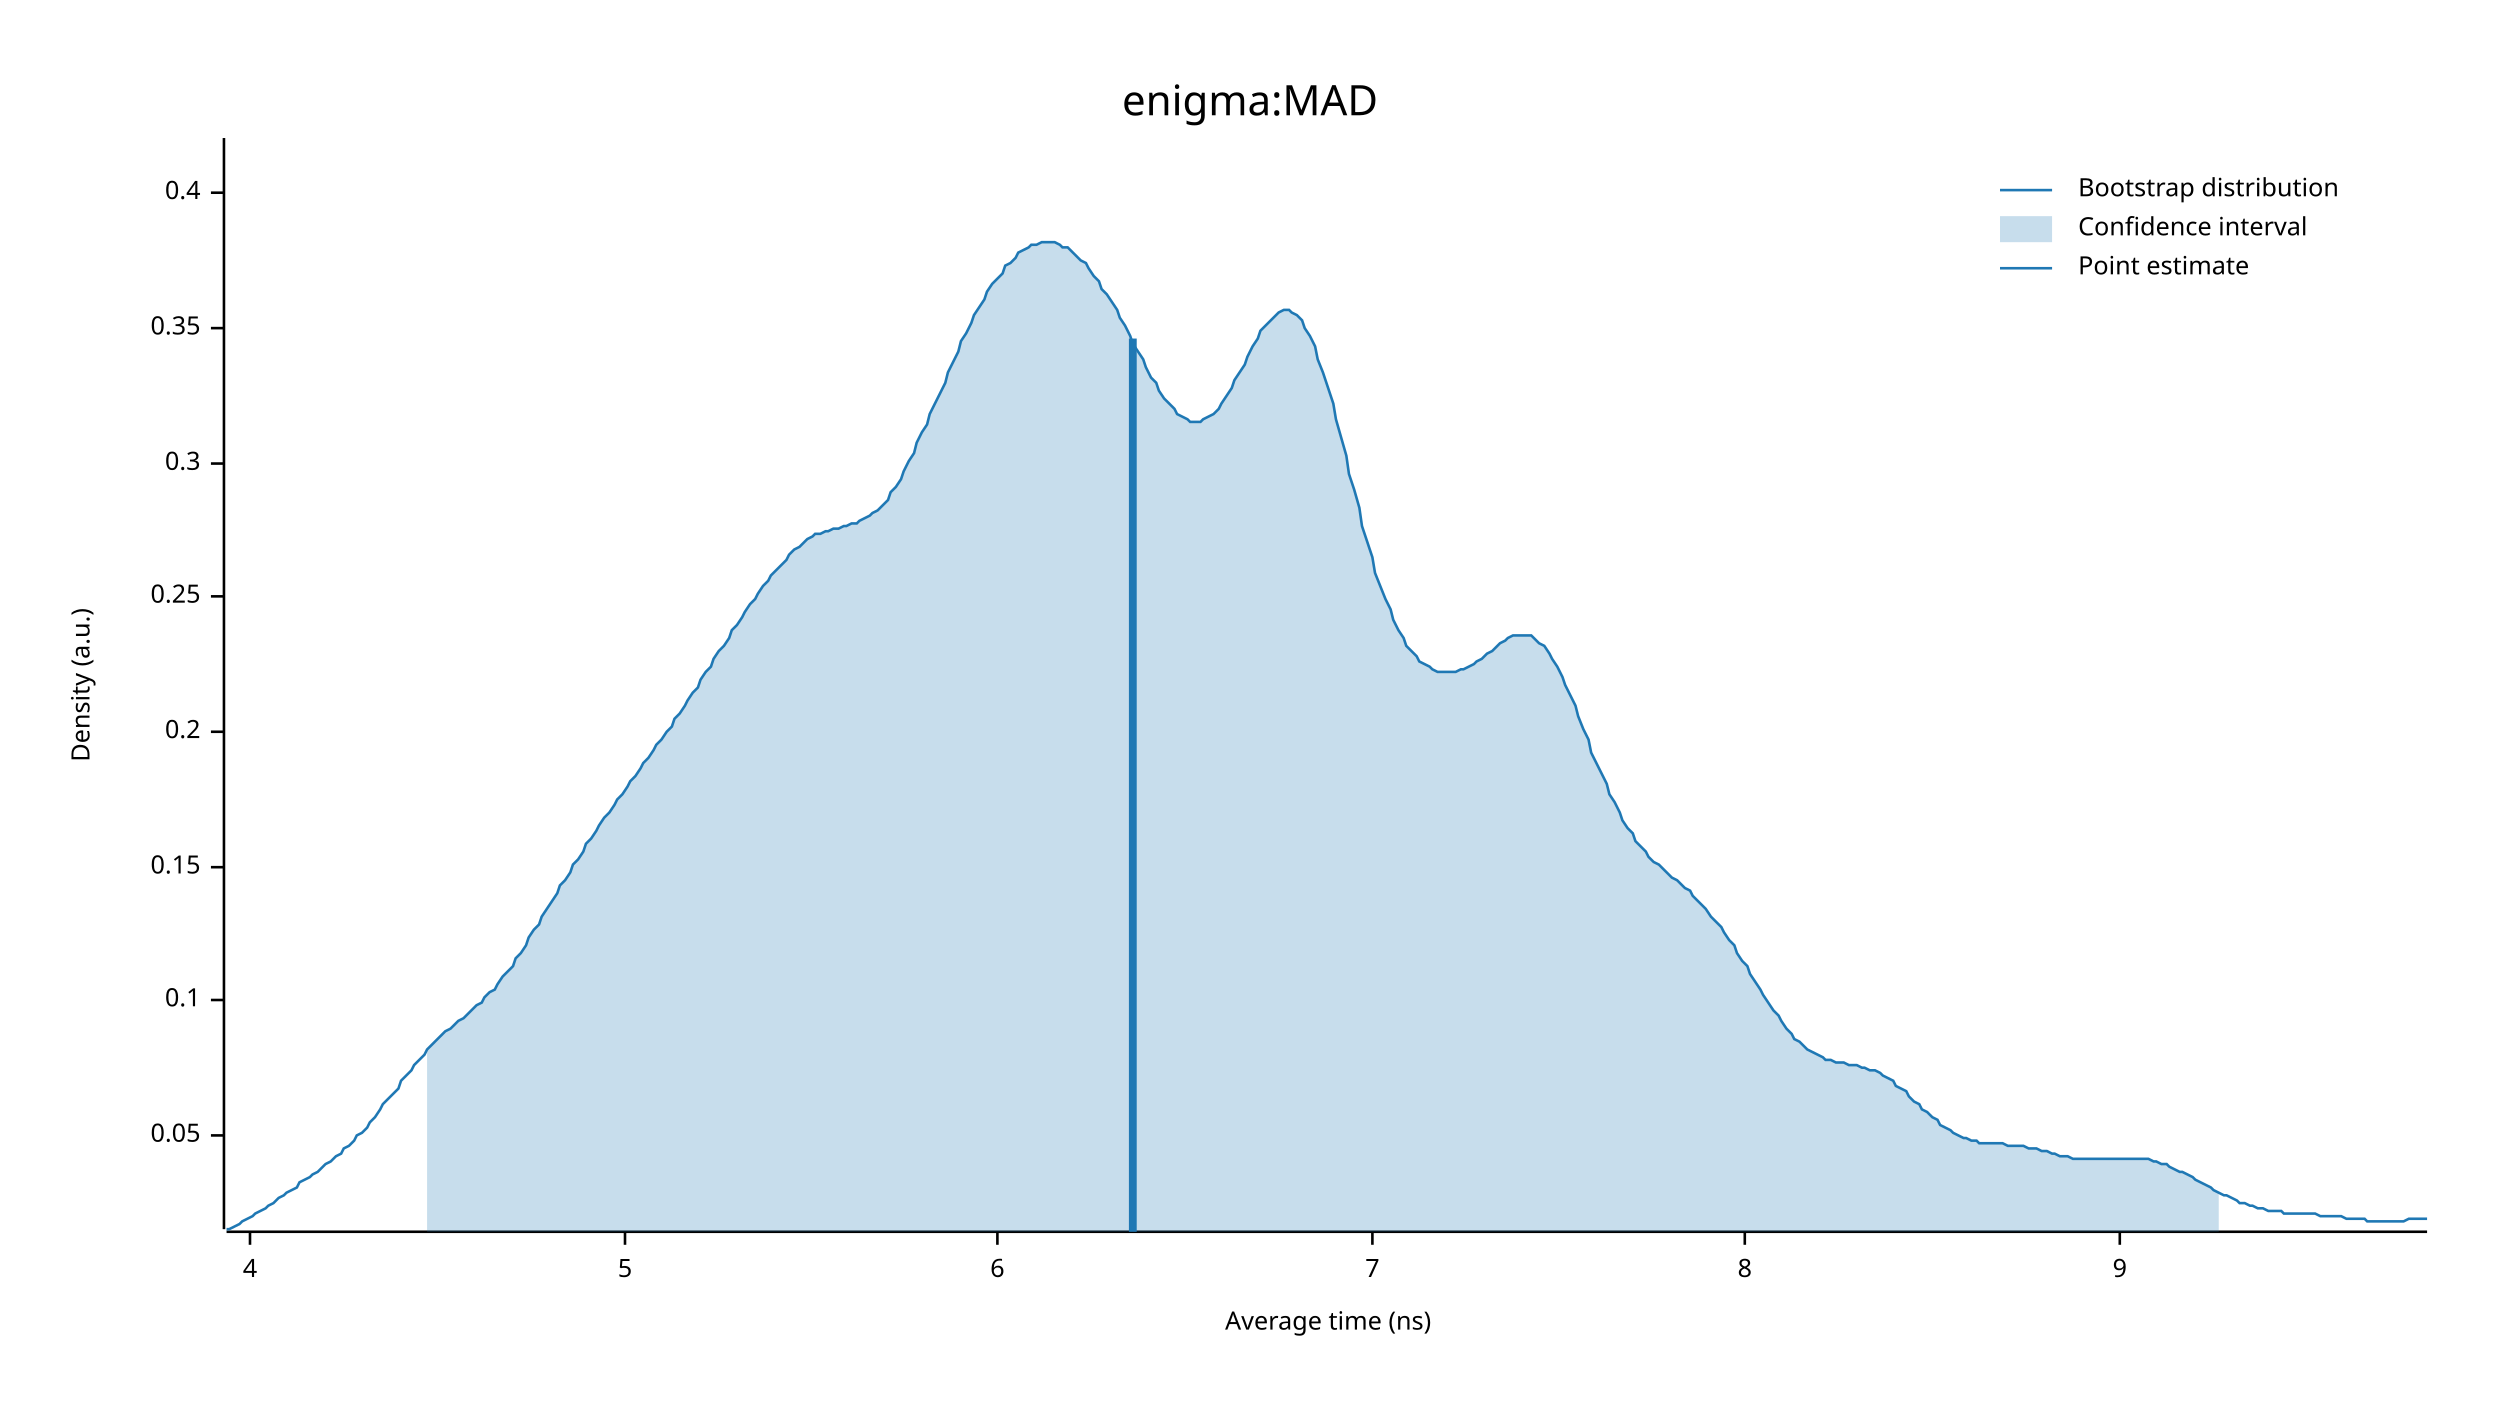
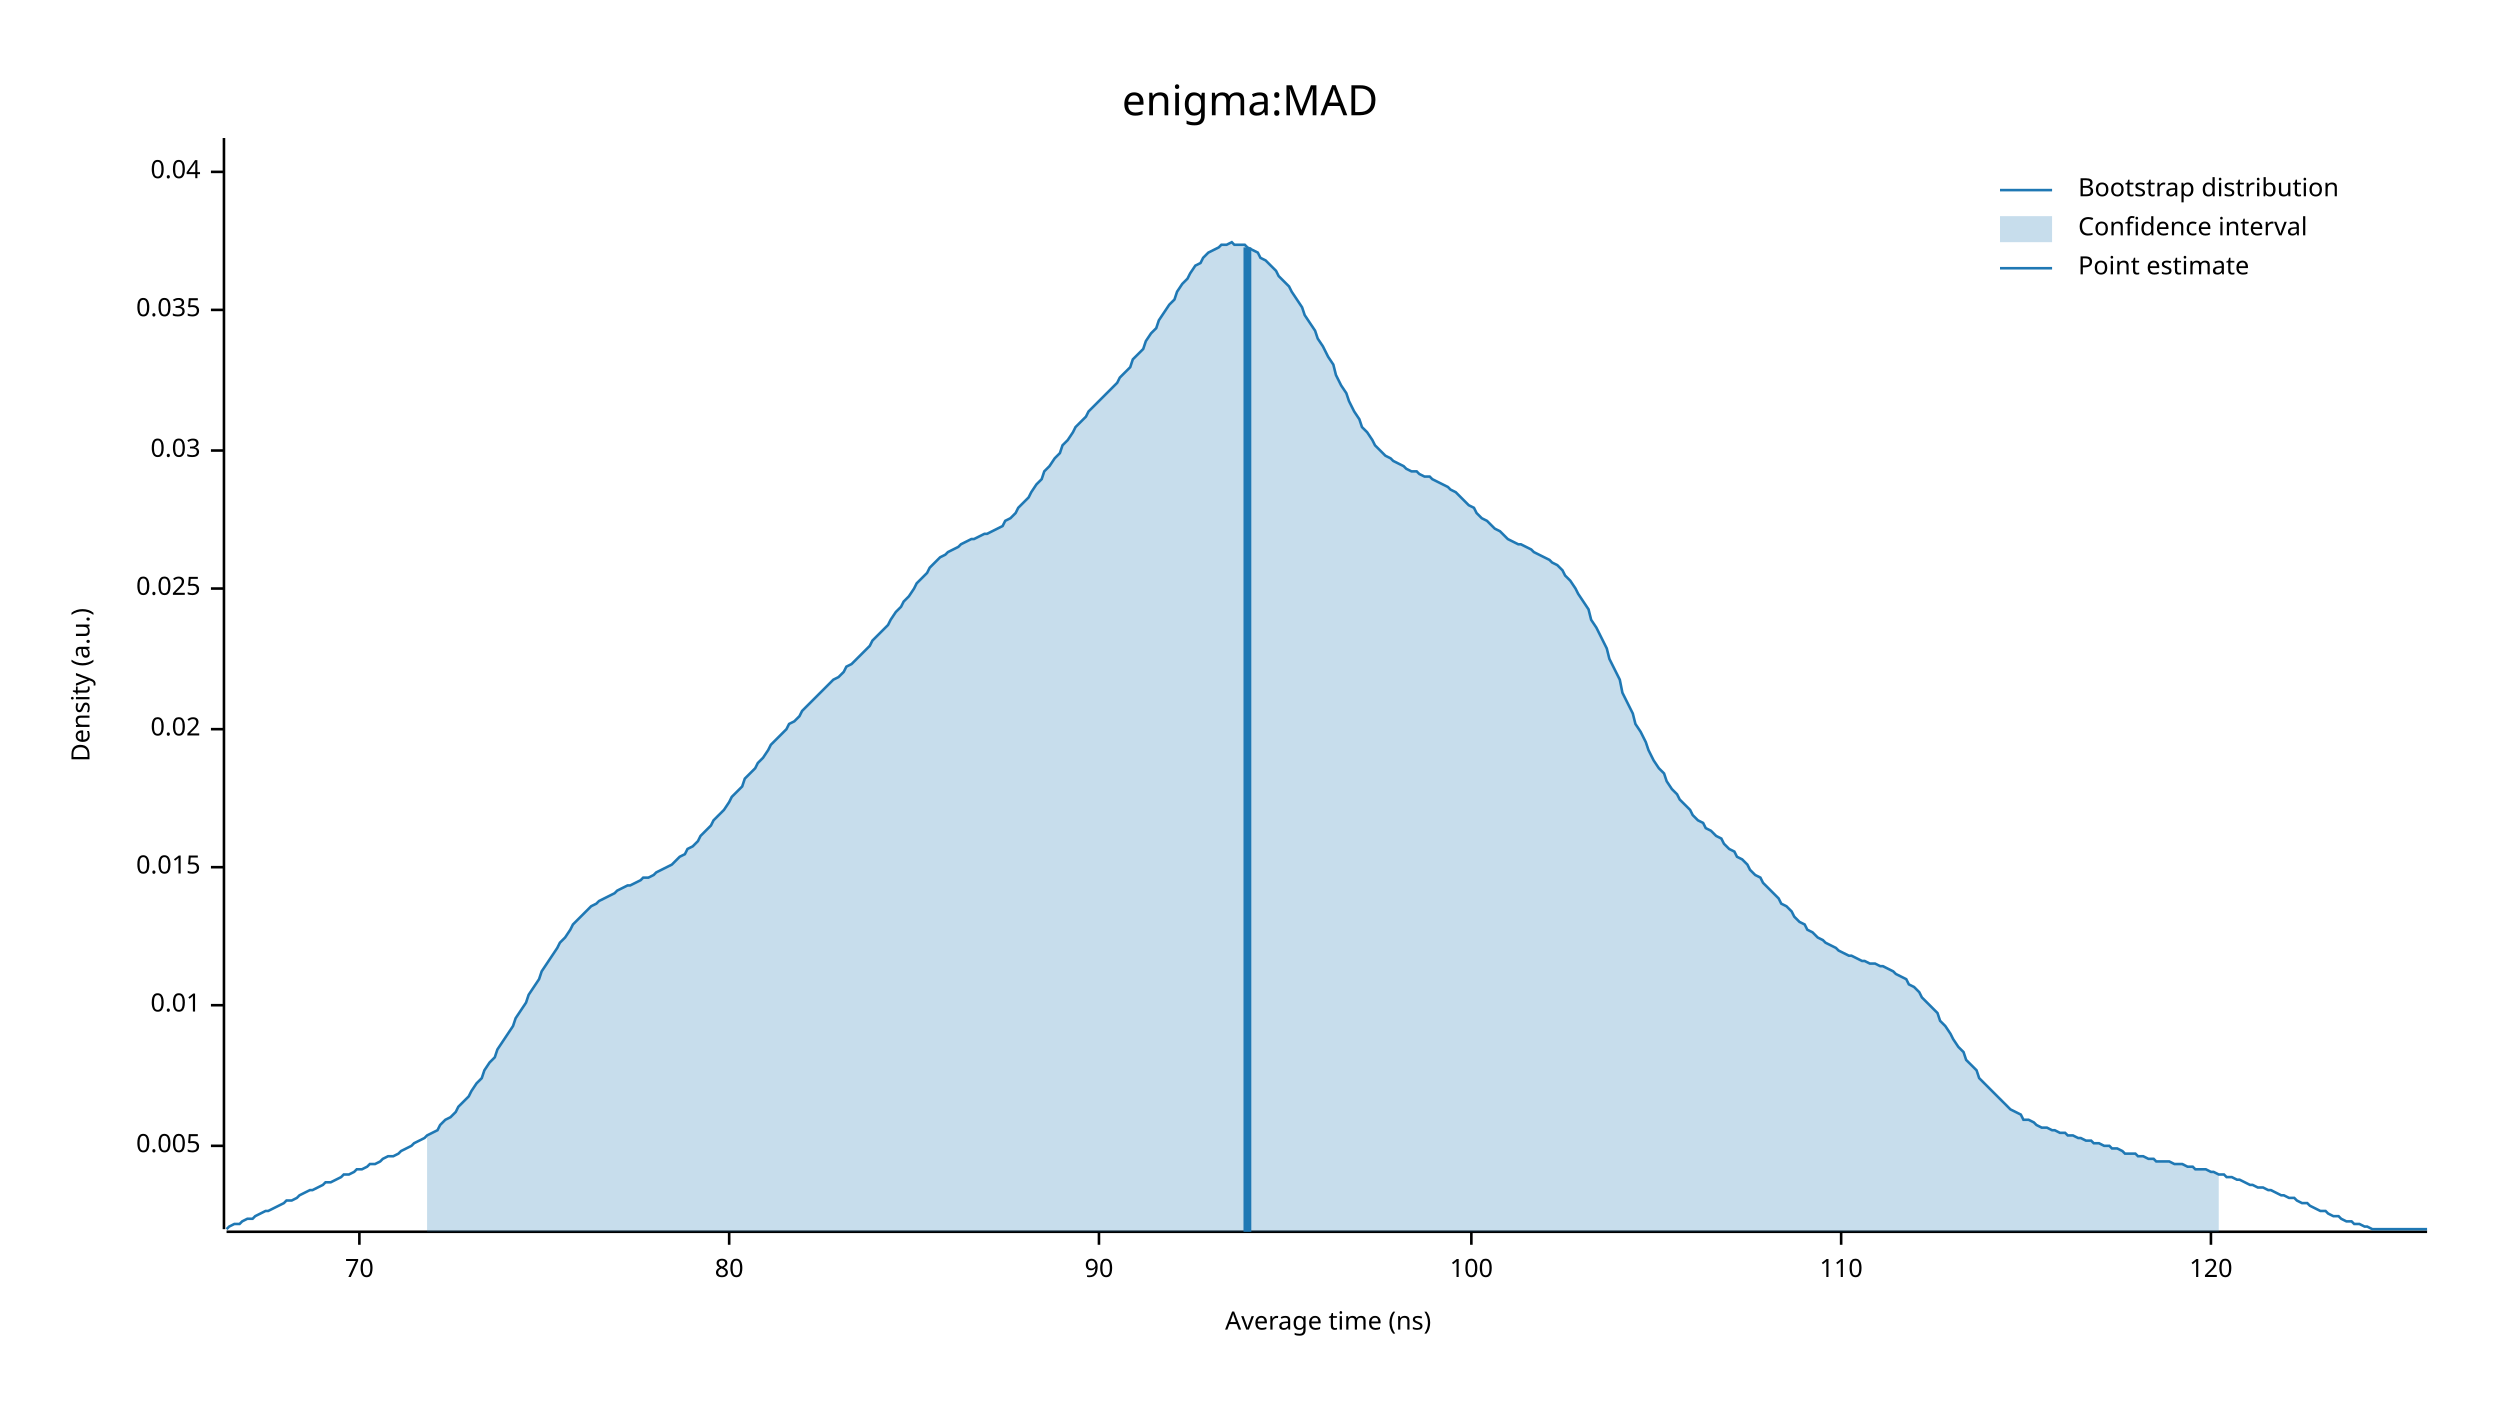
<svg xmlns="http://www.w3.org/2000/svg" width="960" height="540" viewBox="0 0 960 540">
  <text x="480" y="32" dy="0.76em" text-anchor="middle" font-family="sans-serif" font-size="16.129" opacity="1" fill="#000000">
enigma:MAD
</text>
  <text x="27" y="263" dy="0.76em" text-anchor="middle" font-family="sans-serif" font-size="9.677" opacity="1" fill="#000000" transform="rotate(270, 27, 263)">
Density (a.u.)
</text>
  <text x="510" y="513" dy="-0.5ex" text-anchor="middle" font-family="sans-serif" font-size="9.677" opacity="1" fill="#000000">
Average time (ns)
</text>
  <polyline fill="none" opacity="1" stroke="#000000" stroke-width="1" points="86,53 86,472 " />
-   <text x="77" y="436" dy="0.5ex" text-anchor="end" font-family="sans-serif" font-size="9.677" opacity="1" fill="#000000">
- 0.05
+   <text x="77" y="440" dy="0.5ex" text-anchor="end" font-family="sans-serif" font-size="9.677" opacity="1" fill="#000000">
+ 0.005
</text>
-   <polyline fill="none" opacity="1" stroke="#000000" stroke-width="1" points="81,436 86,436 " />
-   <text x="77" y="384" dy="0.5ex" text-anchor="end" font-family="sans-serif" font-size="9.677" opacity="1" fill="#000000">
- 0.1
+   <polyline fill="none" opacity="1" stroke="#000000" stroke-width="1" points="81,440 86,440 " />
+   <text x="77" y="386" dy="0.5ex" text-anchor="end" font-family="sans-serif" font-size="9.677" opacity="1" fill="#000000">
+ 0.01
</text>
-   <polyline fill="none" opacity="1" stroke="#000000" stroke-width="1" points="81,384 86,384 " />
+   <polyline fill="none" opacity="1" stroke="#000000" stroke-width="1" points="81,386 86,386 " />
  <text x="77" y="333" dy="0.5ex" text-anchor="end" font-family="sans-serif" font-size="9.677" opacity="1" fill="#000000">
- 0.15
+ 0.015
</text>
  <polyline fill="none" opacity="1" stroke="#000000" stroke-width="1" points="81,333 86,333 " />
-   <text x="77" y="281" dy="0.5ex" text-anchor="end" font-family="sans-serif" font-size="9.677" opacity="1" fill="#000000">
- 0.2
+   <text x="77" y="280" dy="0.5ex" text-anchor="end" font-family="sans-serif" font-size="9.677" opacity="1" fill="#000000">
+ 0.02
</text>
-   <polyline fill="none" opacity="1" stroke="#000000" stroke-width="1" points="81,281 86,281 " />
-   <text x="77" y="229" dy="0.5ex" text-anchor="end" font-family="sans-serif" font-size="9.677" opacity="1" fill="#000000">
- 0.25
+   <polyline fill="none" opacity="1" stroke="#000000" stroke-width="1" points="81,280 86,280 " />
+   <text x="77" y="226" dy="0.5ex" text-anchor="end" font-family="sans-serif" font-size="9.677" opacity="1" fill="#000000">
+ 0.025
</text>
-   <polyline fill="none" opacity="1" stroke="#000000" stroke-width="1" points="81,229 86,229 " />
-   <text x="77" y="178" dy="0.5ex" text-anchor="end" font-family="sans-serif" font-size="9.677" opacity="1" fill="#000000">
- 0.3
+   <polyline fill="none" opacity="1" stroke="#000000" stroke-width="1" points="81,226 86,226 " />
+   <text x="77" y="173" dy="0.5ex" text-anchor="end" font-family="sans-serif" font-size="9.677" opacity="1" fill="#000000">
+ 0.03
</text>
-   <polyline fill="none" opacity="1" stroke="#000000" stroke-width="1" points="81,178 86,178 " />
-   <text x="77" y="126" dy="0.5ex" text-anchor="end" font-family="sans-serif" font-size="9.677" opacity="1" fill="#000000">
- 0.35
+   <polyline fill="none" opacity="1" stroke="#000000" stroke-width="1" points="81,173 86,173 " />
+   <text x="77" y="119" dy="0.5ex" text-anchor="end" font-family="sans-serif" font-size="9.677" opacity="1" fill="#000000">
+ 0.035
</text>
-   <polyline fill="none" opacity="1" stroke="#000000" stroke-width="1" points="81,126 86,126 " />
-   <text x="77" y="74" dy="0.5ex" text-anchor="end" font-family="sans-serif" font-size="9.677" opacity="1" fill="#000000">
- 0.4
+   <polyline fill="none" opacity="1" stroke="#000000" stroke-width="1" points="81,119 86,119 " />
+   <text x="77" y="66" dy="0.5ex" text-anchor="end" font-family="sans-serif" font-size="9.677" opacity="1" fill="#000000">
+ 0.04
</text>
-   <polyline fill="none" opacity="1" stroke="#000000" stroke-width="1" points="81,74 86,74 " />
+   <polyline fill="none" opacity="1" stroke="#000000" stroke-width="1" points="81,66 86,66 " />
  <polyline fill="none" opacity="1" stroke="#000000" stroke-width="1" points="87,473 932,473 " />
-   <text x="96" y="483" dy="0.76em" text-anchor="middle" font-family="sans-serif" font-size="9.677" opacity="1" fill="#000000">
- 4
+   <text x="138" y="483" dy="0.76em" text-anchor="middle" font-family="sans-serif" font-size="9.677" opacity="1" fill="#000000">
+ 70
</text>
-   <polyline fill="none" opacity="1" stroke="#000000" stroke-width="1" points="96,473 96,478 " />
-   <text x="240" y="483" dy="0.76em" text-anchor="middle" font-family="sans-serif" font-size="9.677" opacity="1" fill="#000000">
- 5
+   <polyline fill="none" opacity="1" stroke="#000000" stroke-width="1" points="138,473 138,478 " />
+   <text x="280" y="483" dy="0.76em" text-anchor="middle" font-family="sans-serif" font-size="9.677" opacity="1" fill="#000000">
+ 80
</text>
-   <polyline fill="none" opacity="1" stroke="#000000" stroke-width="1" points="240,473 240,478 " />
-   <text x="383" y="483" dy="0.76em" text-anchor="middle" font-family="sans-serif" font-size="9.677" opacity="1" fill="#000000">
- 6
+   <polyline fill="none" opacity="1" stroke="#000000" stroke-width="1" points="280,473 280,478 " />
+   <text x="422" y="483" dy="0.76em" text-anchor="middle" font-family="sans-serif" font-size="9.677" opacity="1" fill="#000000">
+ 90
</text>
-   <polyline fill="none" opacity="1" stroke="#000000" stroke-width="1" points="383,473 383,478 " />
-   <text x="527" y="483" dy="0.76em" text-anchor="middle" font-family="sans-serif" font-size="9.677" opacity="1" fill="#000000">
- 7
+   <polyline fill="none" opacity="1" stroke="#000000" stroke-width="1" points="422,473 422,478 " />
+   <text x="565" y="483" dy="0.76em" text-anchor="middle" font-family="sans-serif" font-size="9.677" opacity="1" fill="#000000">
+ 100
</text>
-   <polyline fill="none" opacity="1" stroke="#000000" stroke-width="1" points="527,473 527,478 " />
-   <text x="670" y="483" dy="0.76em" text-anchor="middle" font-family="sans-serif" font-size="9.677" opacity="1" fill="#000000">
- 8
+   <polyline fill="none" opacity="1" stroke="#000000" stroke-width="1" points="565,473 565,478 " />
+   <text x="707" y="483" dy="0.76em" text-anchor="middle" font-family="sans-serif" font-size="9.677" opacity="1" fill="#000000">
+ 110
</text>
-   <polyline fill="none" opacity="1" stroke="#000000" stroke-width="1" points="670,473 670,478 " />
-   <text x="814" y="483" dy="0.76em" text-anchor="middle" font-family="sans-serif" font-size="9.677" opacity="1" fill="#000000">
- 9
+   <polyline fill="none" opacity="1" stroke="#000000" stroke-width="1" points="707,473 707,478 " />
+   <text x="849" y="483" dy="0.76em" text-anchor="middle" font-family="sans-serif" font-size="9.677" opacity="1" fill="#000000">
+ 120
</text>
-   <polyline fill="none" opacity="1" stroke="#000000" stroke-width="1" points="814,473 814,478 " />
-   <polyline fill="none" opacity="1" stroke="#1F78B4" stroke-width="1" points="87,472 88,472 90,471 92,470 93,469 95,468 97,467 98,466 100,465 102,464 103,463 105,462 107,460 109,459 110,458 112,457 114,456 115,454 117,453 119,452 120,451 122,450 124,448 125,447 127,446 129,444 131,443 132,441 134,440 136,438 137,436 139,435 141,433 142,431 144,429 146,426 147,424 149,422 151,420 153,418 154,415 156,413 158,411 159,409 161,407 163,405 164,403 166,401 168,399 169,398 171,396 173,395 175,393 176,392 178,391 180,389 181,388 183,386 185,385 186,383 188,381 190,380 191,378 193,375 195,373 197,371 198,368 200,366 202,363 203,360 205,357 207,355 208,352 210,349 212,346 214,343 215,340 217,338 219,335 220,332 222,330 224,327 225,324 227,322 229,319 230,317 232,314 234,312 236,309 237,307 239,305 241,302 242,300 244,298 246,295 247,293 249,291 251,288 252,286 254,284 256,281 258,279 259,276 261,274 263,271 264,269 266,266 268,264 269,261 271,258 273,256 274,253 276,250 278,248 280,245 281,242 283,240 285,237 286,235 288,232 290,230 291,228 293,225 295,223 296,221 298,219 300,217 302,215 303,213 305,211 307,210 308,209 310,207 312,206 313,205 315,205 317,204 318,204 320,203 322,203 324,202 325,202 327,201 329,201 330,200 332,199 334,198 335,197 337,196 339,194 341,192 342,189 344,187 346,184 347,181 349,177 351,174 352,170 354,166 356,163 357,159 359,155 361,151 363,147 364,143 366,139 368,135 369,131 371,128 373,124 374,121 376,118 378,115 379,112 381,109 383,107 385,105 386,102 388,101 390,99 391,97 393,96 395,95 396,94 398,94 400,93 401,93 403,93 405,93 407,94 408,95 410,95 412,97 413,98 415,100 417,101 418,103 420,106 422,108 423,111 425,113 427,116 429,119 430,122 432,125 434,129 435,132 437,135 439,138 440,141 442,145 444,147 445,150 447,153 449,155 451,157 452,159 454,160 456,161 457,162 459,162 461,162 462,161 464,160 466,159 468,157 469,155 471,152 473,149 474,146 476,143 478,140 479,137 481,133 483,130 484,127 486,125 488,123 490,121 491,120 493,119 495,119 496,120 498,121 500,123 501,126 503,129 505,133 506,138 508,143 510,149 512,155 513,161 515,168 517,175 518,182 520,188 522,195 523,202 525,208 527,214 528,220 530,225 532,230 534,234 535,238 537,242 539,245 540,248 542,250 544,252 545,254 547,255 549,256 550,257 552,258 554,258 556,258 557,258 559,258 561,257 562,257 564,256 566,255 567,254 569,253 571,251 573,250 574,249 576,247 578,246 579,245 581,244 583,244 584,244 586,244 588,244 589,245 591,247 593,248 595,251 596,253 598,256 600,260 601,263 603,267 605,271 606,275 608,280 610,284 611,289 613,293 615,297 617,301 618,305 620,308 622,312 623,315 625,318 627,320 628,323 630,325 632,327 633,329 635,331 637,332 639,334 640,335 642,337 644,338 645,339 647,341 649,342 650,344 652,346 654,348 655,349 657,352 659,354 661,356 662,358 664,361 666,363 667,366 669,369 671,371 672,374 674,377 676,380 677,382 679,385 681,388 683,390 684,392 686,395 688,397 689,399 691,400 693,402 694,403 696,404 698,405 700,406 701,407 703,407 705,408 706,408 708,408 710,409 711,409 713,409 715,410 716,410 718,411 720,411 722,412 723,413 725,414 727,415 728,417 730,418 732,419 733,421 735,423 737,424 738,426 740,427 742,429 744,430 745,432 747,433 749,434 750,435 752,436 754,437 755,437 757,438 759,438 760,439 762,439 764,439 766,439 767,439 769,439 771,440 772,440 774,440 776,440 777,440 779,441 781,441 782,441 784,442 786,442 788,443 789,443 791,444 793,444 794,444 796,445 798,445 799,445 801,445 803,445 804,445 806,445 808,445 810,445 811,445 813,445 815,445 816,445 818,445 820,445 821,445 823,445 825,445 827,446 828,446 830,447 832,447 833,448 835,449 837,450 838,450 840,451 842,452 843,453 845,454 847,455 849,456 850,457 852,458 854,459 855,459 857,460 859,461 860,462 862,462 864,463 865,463 867,464 869,464 871,465 872,465 874,465 876,465 877,466 879,466 881,466 882,466 884,466 886,466 887,466 889,466 891,467 893,467 894,467 896,467 898,467 899,467 901,468 903,468 904,468 906,468 908,468 909,469 911,469 913,469 915,469 916,469 918,469 920,469 921,469 923,469 925,468 926,468 928,468 930,468 932,468 " />
-   <polygon opacity="0.25" fill="#1F78B4" points="164,403 166,401 168,399 169,398 171,396 173,395 175,393 176,392 178,391 180,389 181,388 183,386 185,385 186,383 188,381 190,380 191,378 193,375 195,373 197,371 198,368 200,366 202,363 203,360 205,357 207,355 208,352 210,349 212,346 214,343 215,340 217,338 219,335 220,332 222,330 224,327 225,324 227,322 229,319 230,317 232,314 234,312 236,309 237,307 239,305 241,302 242,300 244,298 246,295 247,293 249,291 251,288 252,286 254,284 256,281 258,279 259,276 261,274 263,271 264,269 266,266 268,264 269,261 271,258 273,256 274,253 276,250 278,248 280,245 281,242 283,240 285,237 286,235 288,232 290,230 291,228 293,225 295,223 296,221 298,219 300,217 302,215 303,213 305,211 307,210 308,209 310,207 312,206 313,205 315,205 317,204 318,204 320,203 322,203 324,202 325,202 327,201 329,201 330,200 332,199 334,198 335,197 337,196 339,194 341,192 342,189 344,187 346,184 347,181 349,177 351,174 352,170 354,166 356,163 357,159 359,155 361,151 363,147 364,143 366,139 368,135 369,131 371,128 373,124 374,121 376,118 378,115 379,112 381,109 383,107 385,105 386,102 388,101 390,99 391,97 393,96 395,95 396,94 398,94 400,93 401,93 403,93 405,93 407,94 408,95 410,95 412,97 413,98 415,100 417,101 418,103 420,106 422,108 423,111 425,113 427,116 429,119 430,122 432,125 434,129 435,132 437,135 439,138 440,141 442,145 444,147 445,150 447,153 449,155 451,157 452,159 454,160 456,161 457,162 459,162 461,162 462,161 464,160 466,159 468,157 469,155 471,152 473,149 474,146 476,143 478,140 479,137 481,133 483,130 484,127 486,125 488,123 490,121 491,120 493,119 495,119 496,120 498,121 500,123 501,126 503,129 505,133 506,138 508,143 510,149 512,155 513,161 515,168 517,175 518,182 520,188 522,195 523,202 525,208 527,214 528,220 530,225 532,230 534,234 535,238 537,242 539,245 540,248 542,250 544,252 545,254 547,255 549,256 550,257 552,258 554,258 556,258 557,258 559,258 561,257 562,257 564,256 566,255 567,254 569,253 571,251 573,250 574,249 576,247 578,246 579,245 581,244 583,244 584,244 586,244 588,244 589,245 591,247 593,248 595,251 596,253 598,256 600,260 601,263 603,267 605,271 606,275 608,280 610,284 611,289 613,293 615,297 617,301 618,305 620,308 622,312 623,315 625,318 627,320 628,323 630,325 632,327 633,329 635,331 637,332 639,334 640,335 642,337 644,338 645,339 647,341 649,342 650,344 652,346 654,348 655,349 657,352 659,354 661,356 662,358 664,361 666,363 667,366 669,369 671,371 672,374 674,377 676,380 677,382 679,385 681,388 683,390 684,392 686,395 688,397 689,399 691,400 693,402 694,403 696,404 698,405 700,406 701,407 703,407 705,408 706,408 708,408 710,409 711,409 713,409 715,410 716,410 718,411 720,411 722,412 723,413 725,414 727,415 728,417 730,418 732,419 733,421 735,423 737,424 738,426 740,427 742,429 744,430 745,432 747,433 749,434 750,435 752,436 754,437 755,437 757,438 759,438 760,439 762,439 764,439 766,439 767,439 769,439 771,440 772,440 774,440 776,440 777,440 779,441 781,441 782,441 784,442 786,442 788,443 789,443 791,444 793,444 794,444 796,445 798,445 799,445 801,445 803,445 804,445 806,445 808,445 810,445 811,445 813,445 815,445 816,445 818,445 820,445 821,445 823,445 825,445 827,446 828,446 830,447 832,447 833,448 835,449 837,450 838,450 840,451 842,452 843,453 845,454 847,455 849,456 850,457 852,458 852,473 164,473 " />
-   <polyline fill="none" opacity="1" stroke="#1F78B4" stroke-width="3" points="435,473 435,130 " />
+   <polyline fill="none" opacity="1" stroke="#000000" stroke-width="1" points="849,473 849,478 " />
+   <polyline fill="none" opacity="1" stroke="#1F78B4" stroke-width="1" points="87,472 88,471 90,470 92,470 93,469 95,468 97,468 98,467 100,466 102,465 103,465 105,464 107,463 109,462 110,461 112,461 114,460 115,459 117,458 119,457 120,457 122,456 124,455 125,454 127,454 129,453 131,452 132,451 134,451 136,450 137,449 139,449 141,448 142,447 144,447 146,446 147,445 149,444 151,444 153,443 154,442 156,441 158,440 159,439 161,438 163,437 164,436 166,435 168,434 169,432 171,430 173,429 175,427 176,425 178,423 180,421 181,419 183,416 185,414 186,411 188,408 190,406 191,403 193,400 195,397 197,394 198,391 200,388 202,385 203,382 205,379 207,376 208,373 210,370 212,367 214,364 215,362 217,360 219,357 220,355 222,353 224,351 225,350 227,348 229,347 230,346 232,345 234,344 236,343 237,342 239,341 241,340 242,340 244,339 246,338 247,337 249,337 251,336 252,335 254,334 256,333 258,332 259,331 261,329 263,328 264,326 266,325 268,323 269,321 271,319 273,317 274,315 276,313 278,311 280,308 281,306 283,304 285,302 286,299 288,297 290,295 291,293 293,291 295,288 296,286 298,284 300,282 302,280 303,278 305,277 307,275 308,273 310,271 312,269 313,268 315,266 317,264 318,263 320,261 322,260 324,258 325,256 327,255 329,253 330,252 332,250 334,248 335,246 337,244 339,242 341,240 342,238 344,235 346,233 347,231 349,229 351,226 352,224 354,222 356,220 357,218 359,216 361,214 363,213 364,212 366,211 368,210 369,209 371,208 373,207 374,207 376,206 378,205 379,205 381,204 383,203 385,202 386,200 388,199 390,197 391,195 393,193 395,191 396,189 398,186 400,184 401,181 403,179 405,176 407,174 408,171 410,169 412,166 413,164 415,162 417,160 418,158 420,156 422,154 423,153 425,151 427,149 429,147 430,145 432,143 434,141 435,138 437,136 439,134 440,131 442,128 444,126 445,123 447,120 449,117 451,115 452,112 454,109 456,107 457,105 459,102 461,101 462,99 464,97 466,96 468,95 469,94 471,94 473,93 474,94 476,94 478,94 479,95 481,96 483,97 484,99 486,100 488,102 490,104 491,106 493,108 495,110 496,112 498,115 500,118 501,121 503,124 505,127 506,130 508,133 510,137 512,140 513,144 515,148 517,151 518,154 520,158 522,161 523,164 525,166 527,169 528,171 530,173 532,175 534,176 535,177 537,178 539,179 540,180 542,181 544,181 545,182 547,183 549,183 550,184 552,185 554,186 556,187 557,188 559,189 561,191 562,192 564,194 566,195 567,197 569,199 571,200 573,202 574,203 576,204 578,206 579,207 581,208 583,209 584,209 586,210 588,211 589,212 591,213 593,214 595,215 596,216 598,217 600,219 601,221 603,223 605,226 606,228 608,231 610,234 611,238 613,241 615,245 617,249 618,253 620,257 622,261 623,266 625,270 627,274 628,278 630,281 632,285 633,288 635,292 637,295 639,297 640,300 642,303 644,305 645,307 647,309 649,311 650,313 652,315 654,316 655,318 657,319 659,321 661,322 662,324 664,326 666,327 667,329 669,330 671,332 672,334 674,336 676,337 677,339 679,341 681,343 683,345 684,347 686,348 688,350 689,352 691,354 693,355 694,357 696,358 698,360 700,361 701,362 703,363 705,364 706,365 708,366 710,367 711,367 713,368 715,369 716,369 718,370 720,370 722,371 723,371 725,372 727,373 728,374 730,375 732,376 733,378 735,379 737,381 738,383 740,385 742,387 744,389 745,392 747,394 749,397 750,399 752,402 754,404 755,407 757,409 759,411 760,414 762,416 764,418 766,420 767,421 769,423 771,425 772,426 774,427 776,428 777,430 779,430 781,431 782,432 784,433 786,433 788,434 789,434 791,435 793,435 794,436 796,436 798,437 799,437 801,438 803,438 804,439 806,439 808,440 810,440 811,441 813,441 815,442 816,443 818,443 820,443 821,444 823,444 825,445 827,445 828,446 830,446 832,446 833,446 835,447 837,447 838,447 840,448 842,448 843,449 845,449 847,449 849,450 850,450 852,451 854,451 855,452 857,452 859,453 860,453 862,454 864,455 865,455 867,456 869,456 871,457 872,457 874,458 876,459 877,459 879,460 881,460 882,461 884,462 886,462 887,463 889,464 891,465 893,465 894,466 896,467 898,467 899,468 901,469 903,469 904,470 906,470 908,471 909,471 911,472 913,472 915,472 916,472 918,472 920,472 921,472 923,472 925,472 926,472 928,472 930,472 932,472 " />
+   <polygon opacity="0.25" fill="#1F78B4" points="164,436 166,435 168,434 169,432 171,430 173,429 175,427 176,425 178,423 180,421 181,419 183,416 185,414 186,411 188,408 190,406 191,403 193,400 195,397 197,394 198,391 200,388 202,385 203,382 205,379 207,376 208,373 210,370 212,367 214,364 215,362 217,360 219,357 220,355 222,353 224,351 225,350 227,348 229,347 230,346 232,345 234,344 236,343 237,342 239,341 241,340 242,340 244,339 246,338 247,337 249,337 251,336 252,335 254,334 256,333 258,332 259,331 261,329 263,328 264,326 266,325 268,323 269,321 271,319 273,317 274,315 276,313 278,311 280,308 281,306 283,304 285,302 286,299 288,297 290,295 291,293 293,291 295,288 296,286 298,284 300,282 302,280 303,278 305,277 307,275 308,273 310,271 312,269 313,268 315,266 317,264 318,263 320,261 322,260 324,258 325,256 327,255 329,253 330,252 332,250 334,248 335,246 337,244 339,242 341,240 342,238 344,235 346,233 347,231 349,229 351,226 352,224 354,222 356,220 357,218 359,216 361,214 363,213 364,212 366,211 368,210 369,209 371,208 373,207 374,207 376,206 378,205 379,205 381,204 383,203 385,202 386,200 388,199 390,197 391,195 393,193 395,191 396,189 398,186 400,184 401,181 403,179 405,176 407,174 408,171 410,169 412,166 413,164 415,162 417,160 418,158 420,156 422,154 423,153 425,151 427,149 429,147 430,145 432,143 434,141 435,138 437,136 439,134 440,131 442,128 444,126 445,123 447,120 449,117 451,115 452,112 454,109 456,107 457,105 459,102 461,101 462,99 464,97 466,96 468,95 469,94 471,94 473,93 474,94 476,94 478,94 479,95 481,96 483,97 484,99 486,100 488,102 490,104 491,106 493,108 495,110 496,112 498,115 500,118 501,121 503,124 505,127 506,130 508,133 510,137 512,140 513,144 515,148 517,151 518,154 520,158 522,161 523,164 525,166 527,169 528,171 530,173 532,175 534,176 535,177 537,178 539,179 540,180 542,181 544,181 545,182 547,183 549,183 550,184 552,185 554,186 556,187 557,188 559,189 561,191 562,192 564,194 566,195 567,197 569,199 571,200 573,202 574,203 576,204 578,206 579,207 581,208 583,209 584,209 586,210 588,211 589,212 591,213 593,214 595,215 596,216 598,217 600,219 601,221 603,223 605,226 606,228 608,231 610,234 611,238 613,241 615,245 617,249 618,253 620,257 622,261 623,266 625,270 627,274 628,278 630,281 632,285 633,288 635,292 637,295 639,297 640,300 642,303 644,305 645,307 647,309 649,311 650,313 652,315 654,316 655,318 657,319 659,321 661,322 662,324 664,326 666,327 667,329 669,330 671,332 672,334 674,336 676,337 677,339 679,341 681,343 683,345 684,347 686,348 688,350 689,352 691,354 693,355 694,357 696,358 698,360 700,361 701,362 703,363 705,364 706,365 708,366 710,367 711,367 713,368 715,369 716,369 718,370 720,370 722,371 723,371 725,372 727,373 728,374 730,375 732,376 733,378 735,379 737,381 738,383 740,385 742,387 744,389 745,392 747,394 749,397 750,399 752,402 754,404 755,407 757,409 759,411 760,414 762,416 764,418 766,420 767,421 769,423 771,425 772,426 774,427 776,428 777,430 779,430 781,431 782,432 784,433 786,433 788,434 789,434 791,435 793,435 794,436 796,436 798,437 799,437 801,438 803,438 804,439 806,439 808,440 810,440 811,441 813,441 815,442 816,443 818,443 820,443 821,444 823,444 825,445 827,445 828,446 830,446 832,446 833,446 835,447 837,447 838,447 840,448 842,448 843,449 845,449 847,449 849,450 850,450 852,451 852,473 164,473 " />
+   <polyline fill="none" opacity="1" stroke="#1F78B4" stroke-width="3" points="479,473 479,95 " />
  <text x="798" y="68" dy="0.76em" text-anchor="start" font-family="sans-serif" font-size="9.677" opacity="1" fill="#000000">
Bootstrap distribution
</text>
  <text x="798" y="83" dy="0.76em" text-anchor="start" font-family="sans-serif" font-size="9.677" opacity="1" fill="#000000">
Confidence interval
</text>
  <text x="798" y="98" dy="0.76em" text-anchor="start" font-family="sans-serif" font-size="9.677" opacity="1" fill="#000000">
Point estimate
</text>
  <polyline fill="none" opacity="1" stroke="#1F78B4" stroke-width="1" points="768,73 788,73 " />
  <rect x="768" y="83" width="20" height="10" opacity="0.25" fill="#1F78B4" stroke="none" />
  <polyline fill="none" opacity="1" stroke="#1F78B4" stroke-width="1" points="768,103 788,103 " />
</svg>
